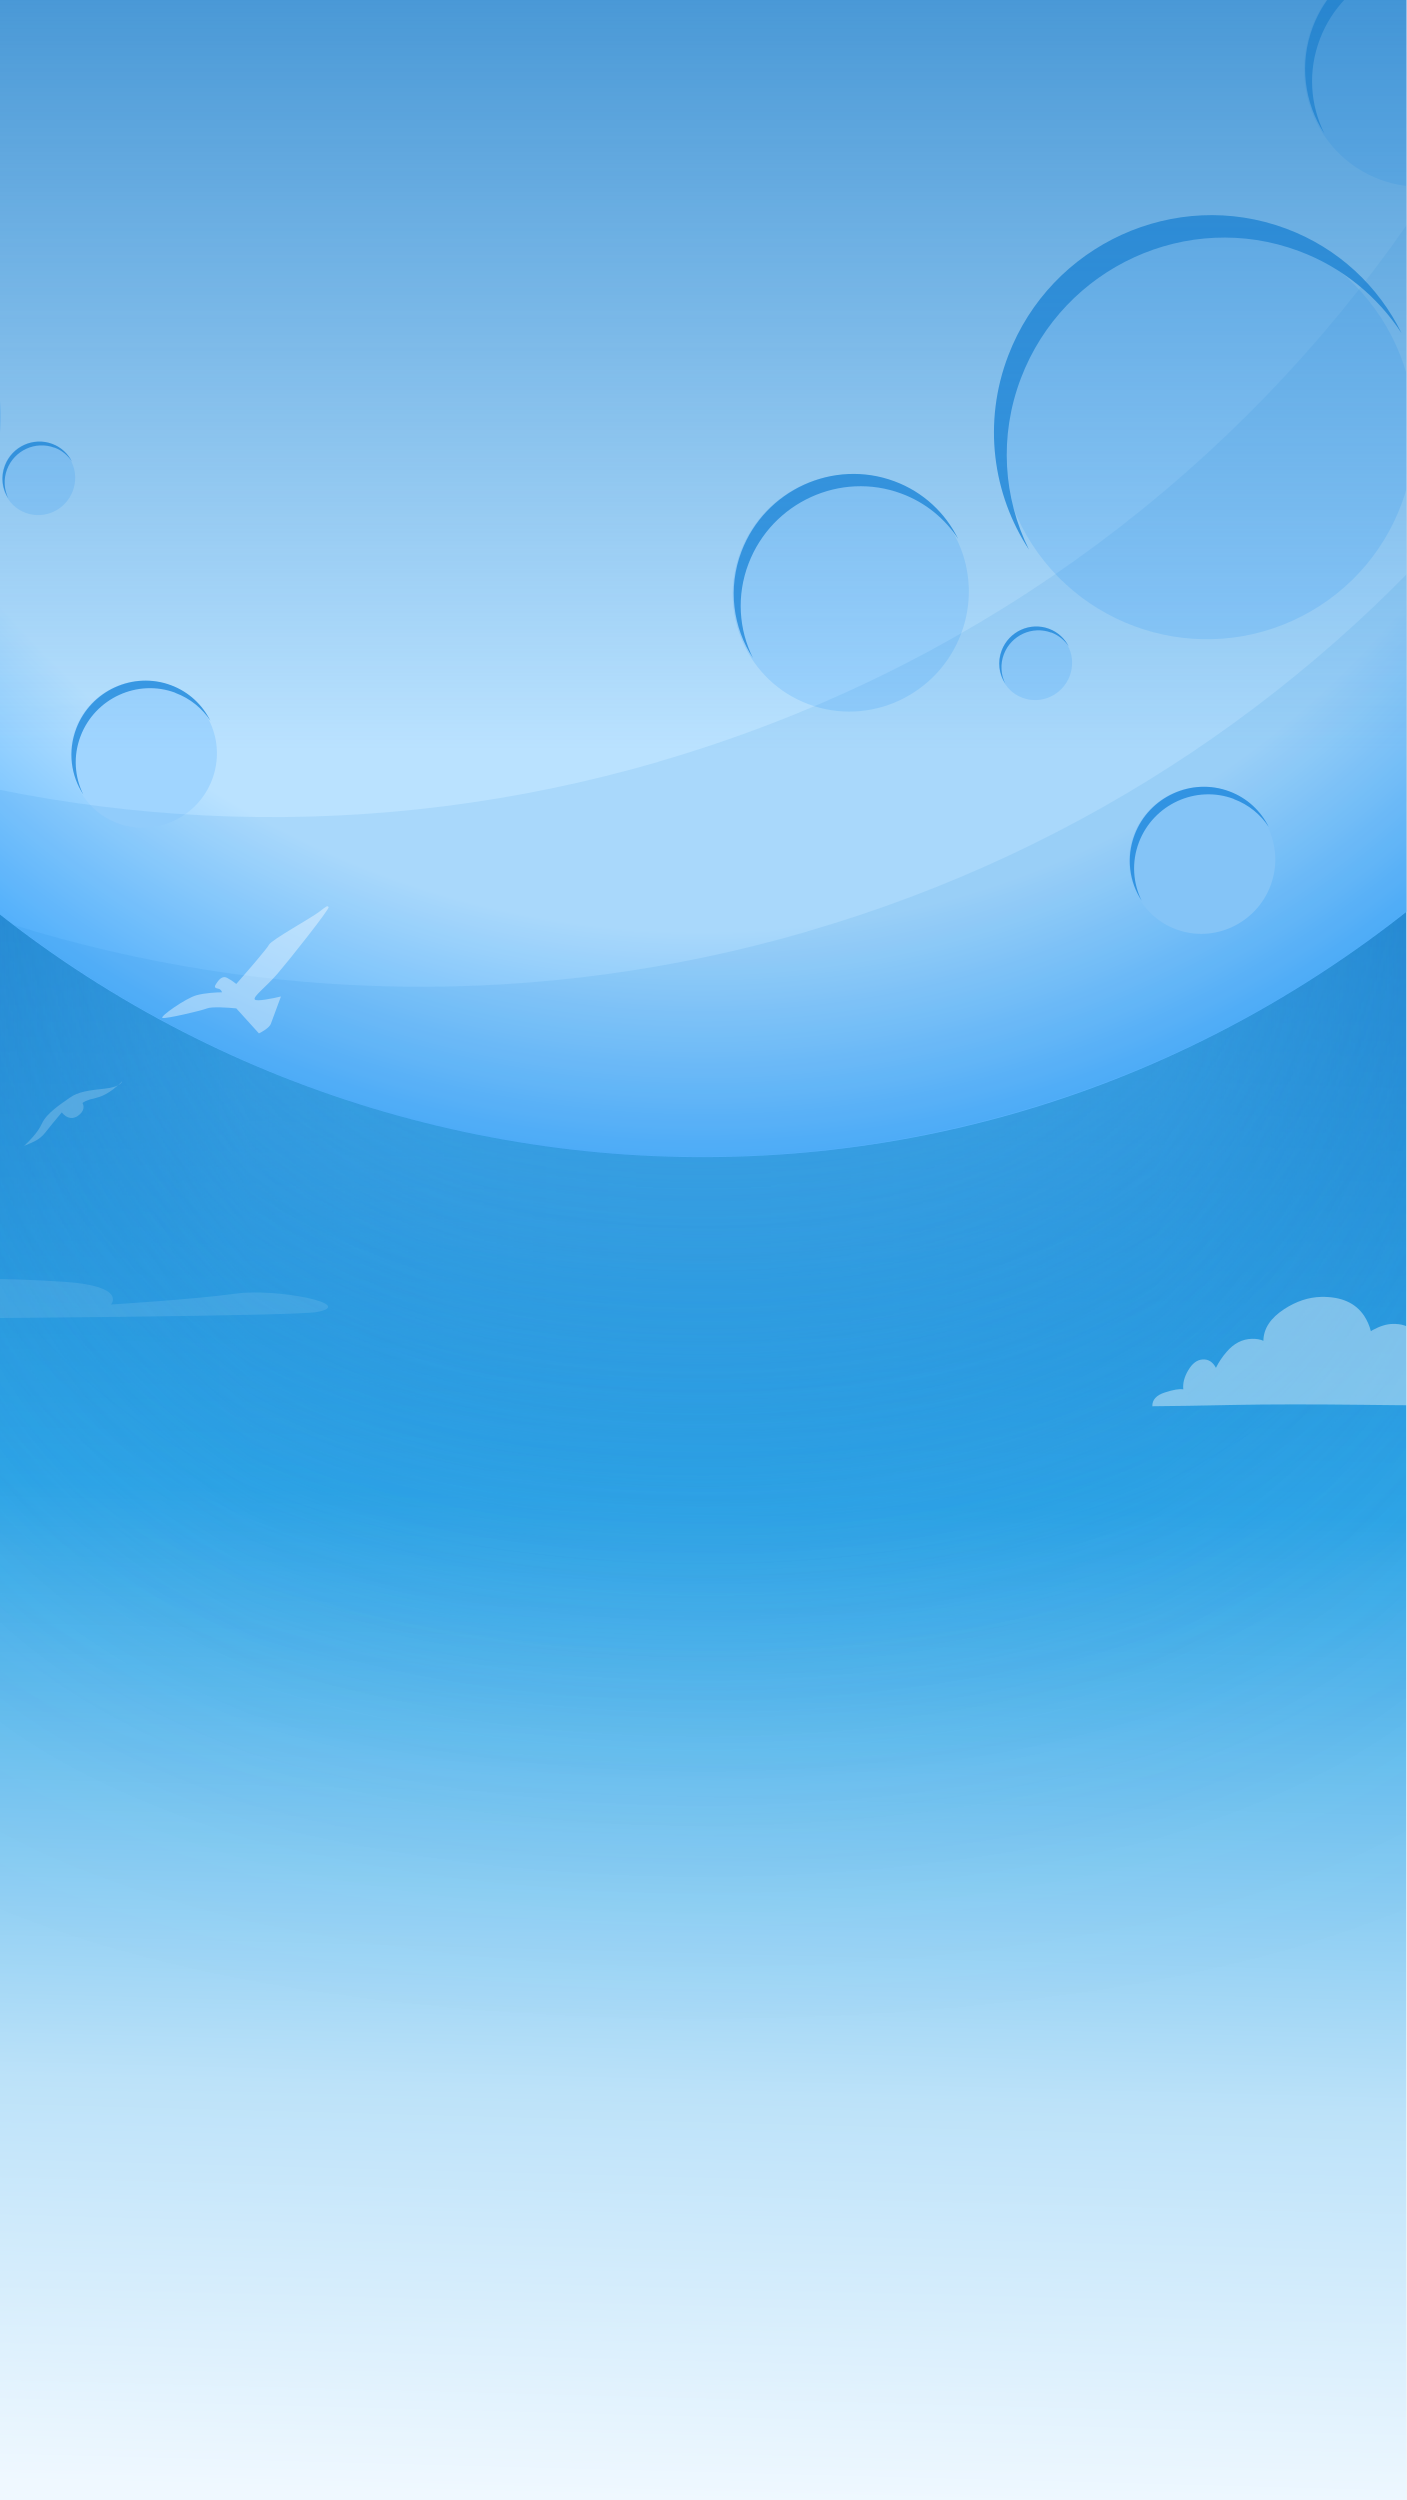
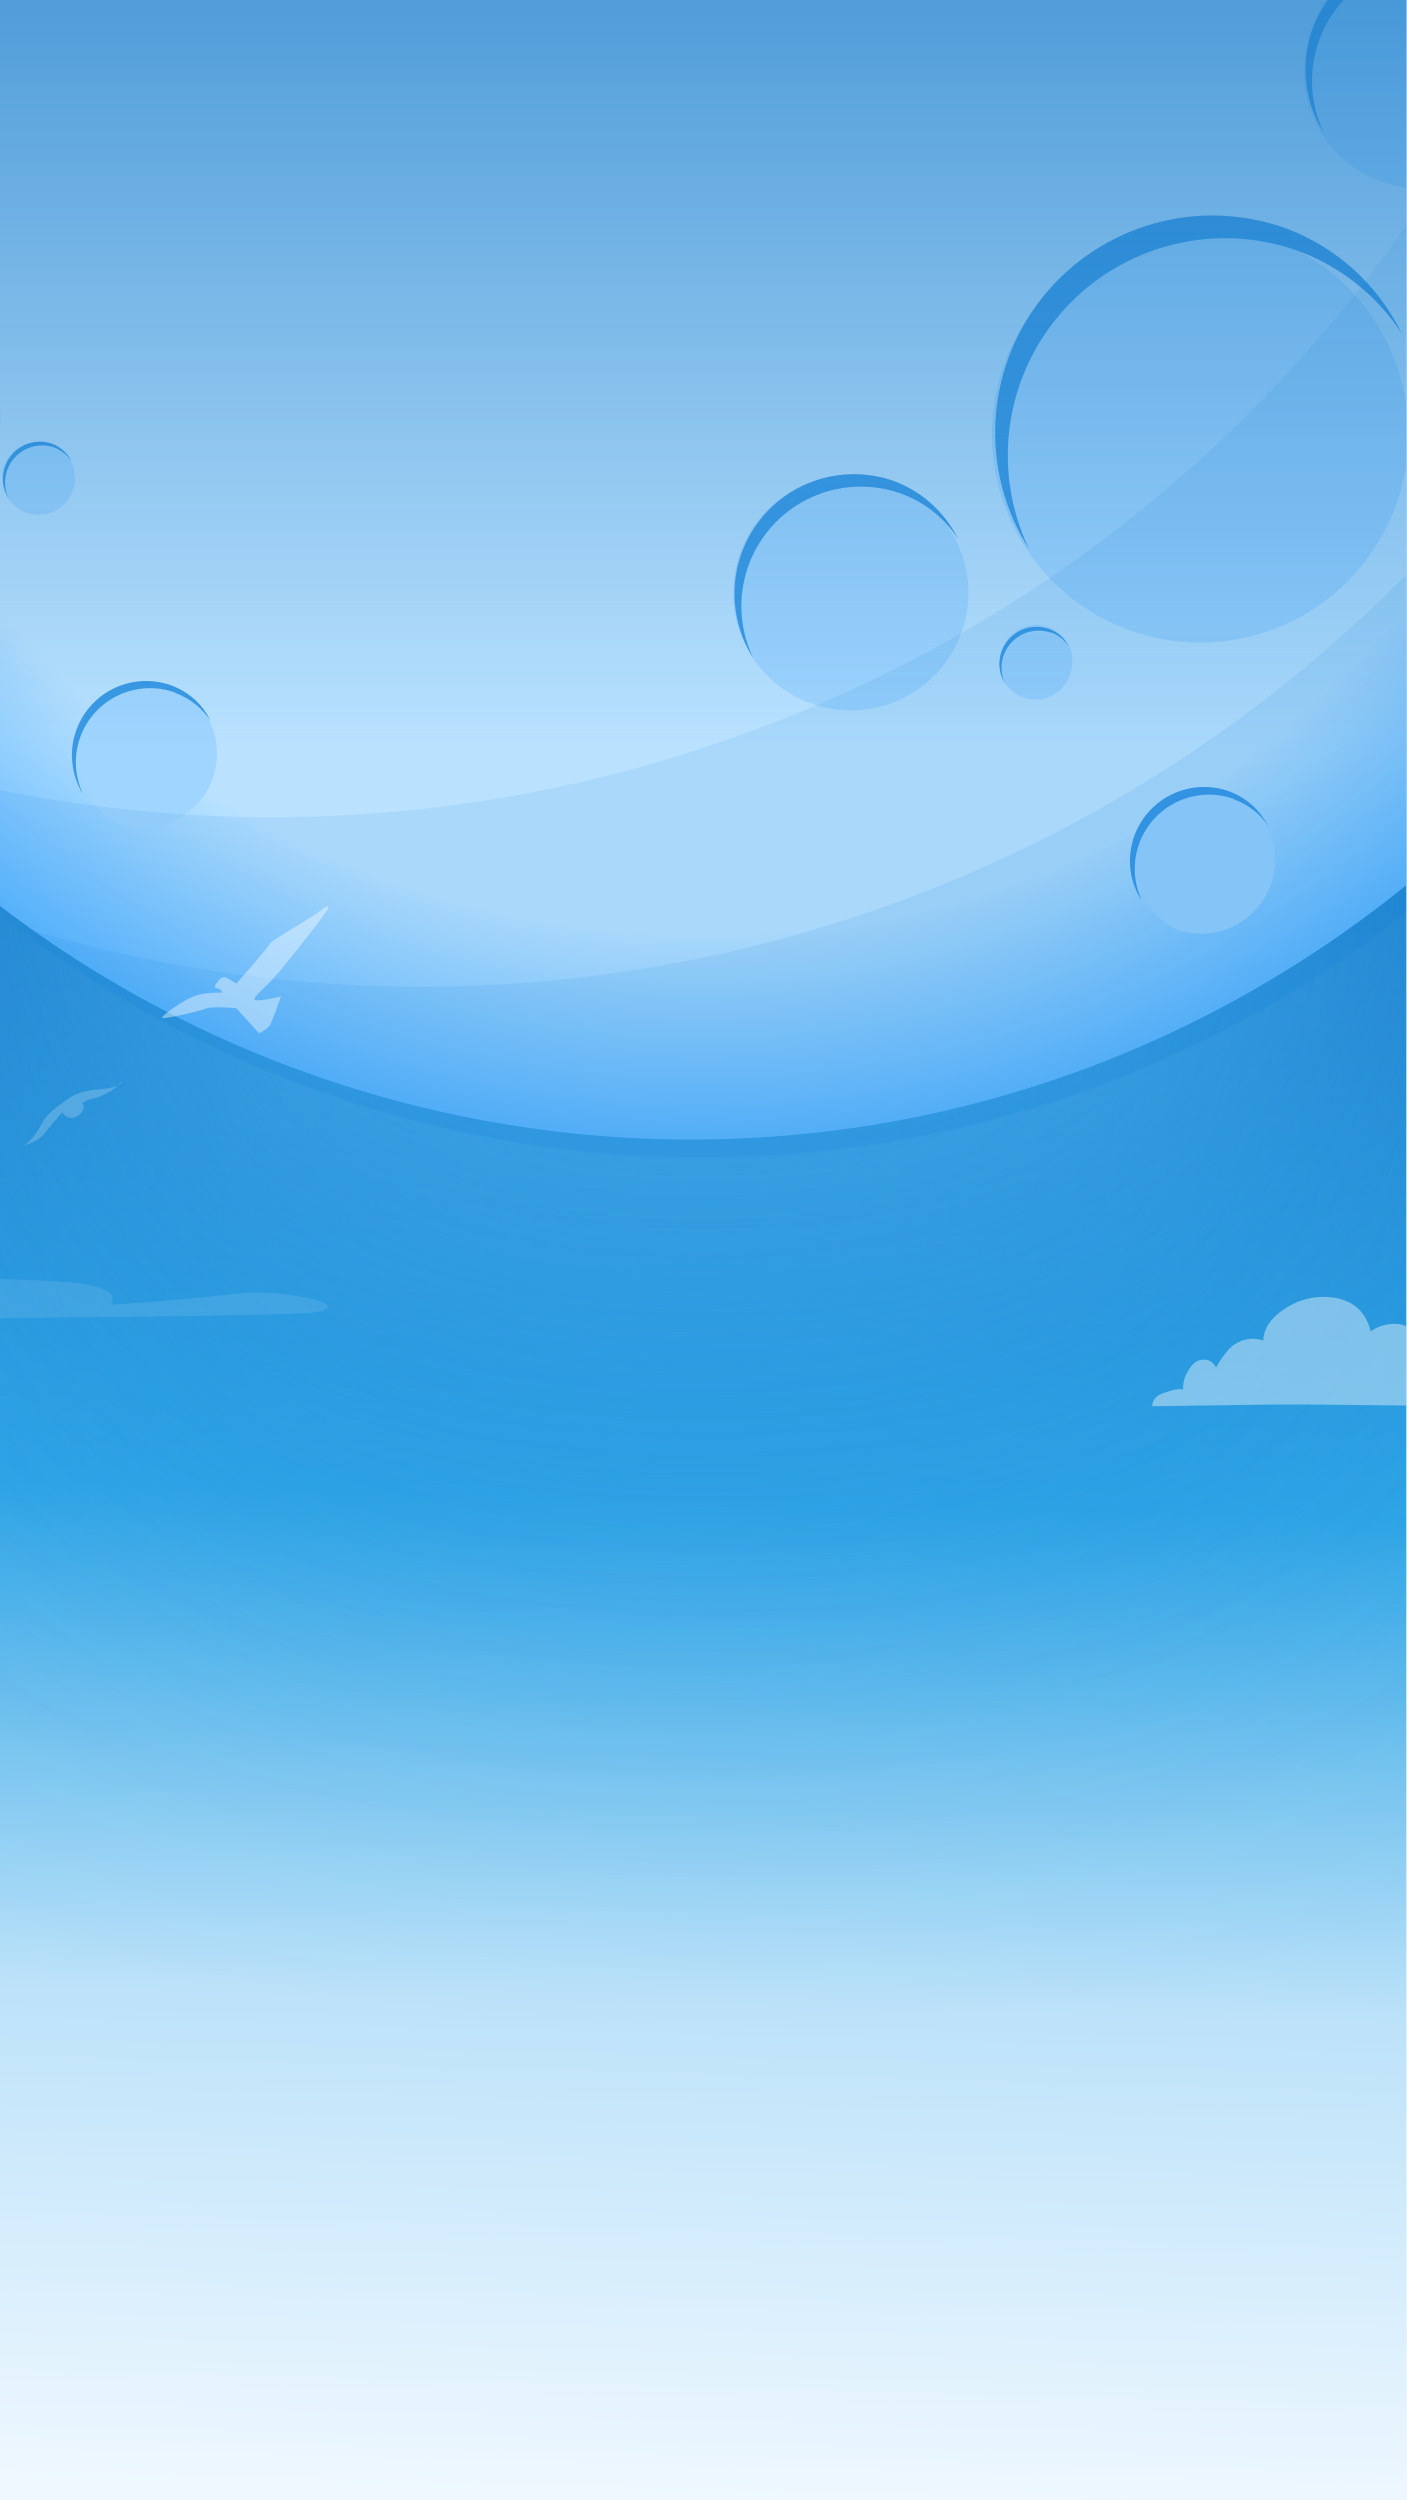
- <svg xmlns="http://www.w3.org/2000/svg" width="360" height="640" viewBox="0 0 360 640" fill="none">
-   <g clip-path="url(#clip0_6159_68910)">
-     <rect width="360" height="640" fill="white" />
-     <rect width="360" height="640" fill="url(#paint0_linear_6159_68910)" />
-     <g opacity="0.8" filter="url(#filter0_f_6159_68910)">
-       <path d="M475.621 -186.008C369.784 -349.48 151.465 -396.202 -12.007 -290.364C-175.479 -184.526 -222.2 33.793 -116.363 197.264C-10.525 360.736 207.794 407.458 371.266 301.62C534.737 195.783 581.459 -22.536 475.621 -186.008Z" fill="#0284D8" />
+ <svg xmlns="http://www.w3.org/2000/svg" fill="none" viewBox="0 0 360 640">
+   <g clip-path="url(#a)">
+     <path fill="#fff" d="M0 0h360v640H0z" />
+     <path fill="url(#b)" d="M0 0h360v640H0z" />
+     <g filter="url(#c)" opacity=".8">
+       <path fill="#0284D8" d="M475.6-186a352.6 352.6 0 1 0-592 383.3 352.6 352.6 0 0 0 592-383.3Z" />
    </g>
-     <g opacity="0.4" filter="url(#filter1_f_6159_68910)">
-       <path d="M446.61 -167.226C351.146 -314.676 154.224 -356.818 6.774 -261.354C-140.676 -165.889 -182.819 31.032 -87.354 178.482C8.111 325.933 205.032 368.075 352.482 272.611C499.932 177.146 542.075 -19.776 446.61 -167.226Z" fill="#B0E0FF" />
+     <g filter="url(#d)" opacity=".4">
+       <path fill="#B0E0FF" d="M446.6-167.2a318 318 0 1 0-534 345.7 318 318 0 0 0 534-345.7Z" />
    </g>
-     <path d="M423.545 -152.292C336.328 -287.003 156.419 -325.505 21.708 -238.288C-113.003 -151.071 -151.504 28.837 -64.287 163.548C22.93 298.259 202.838 336.761 337.549 249.544C472.26 162.327 510.762 -17.581 423.545 -152.292Z" fill="url(#paint1_radial_6159_68910)" />
-     <path d="M333.342 157.712C307.21 171.199 275.073 160.928 261.563 134.772C248.053 108.616 258.286 76.48 284.419 62.993C310.552 49.507 342.688 59.777 356.198 85.933C369.708 112.089 359.475 144.225 333.342 157.712Z" fill="#A0D5FF" />
-     <path d="M332.472 64.253C304.096 53.695 272.275 68.271 261.383 96.756C255.658 111.73 256.895 127.513 263.41 140.697C254.136 126.524 251.533 108.229 258.115 91.014C269.019 62.496 300.861 47.965 329.204 58.511C342.681 63.526 352.918 73.345 358.798 85.29C352.69 75.969 343.719 68.438 332.472 64.253Z" fill="#3A99E4" />
-     <path d="M-1.887 118.305C-8.265 135.067 -26.889 143.62 -43.484 137.409C-60.079 131.198 -68.361 112.574 -61.983 95.811C-55.604 79.049 -36.981 70.496 -20.386 76.707C-3.79 82.918 4.492 101.542 -1.887 118.305Z" fill="#A0D5FF" />
-     <path d="M-18.12 80.007C-34.765 73.814 -53.42 82.344 -59.816 99.071C-63.169 107.841 -62.438 117.129 -58.635 124.851C-64.066 116.56 -65.596 105.788 -61.746 95.719C-55.35 78.991 -36.695 70.462 -20.05 76.655C-12.132 79.601 -6.137 85.356 -2.684 92.355C-6.283 86.897 -11.527 82.46 -18.12 80.007Z" fill="#3A99E4" />
-     <path d="M273.837 173.076C275.696 168.191 273.294 162.79 268.458 160.98C263.622 159.17 258.221 161.651 256.362 166.535C254.504 171.42 256.905 176.821 261.741 178.631C266.578 180.441 271.978 177.961 273.837 173.076Z" fill="#A0D5FF" />
-     <path d="M269.112 161.952C264.264 160.148 258.851 162.623 256.988 167.495C256.02 170.029 256.237 172.744 257.341 174.973C255.752 172.563 255.324 169.436 256.441 166.513C258.304 161.64 263.717 159.165 268.565 160.969C270.86 161.823 272.613 163.514 273.618 165.52C272.561 163.94 271.064 162.641 269.125 161.919L269.112 161.952Z" fill="#3A99E4" />
-     <path d="M18.624 125.723C20.483 120.838 18.081 115.438 13.245 113.627C8.409 111.817 3.008 114.298 1.15 119.182C-0.709 124.067 1.693 129.468 6.529 131.278C11.365 133.088 16.765 130.608 18.624 125.723Z" fill="#A0D5FF" />
-     <path d="M13.931 114.613C9.083 112.809 3.67 115.284 1.807 120.156C0.838 122.69 1.055 125.405 2.16 127.634C0.57 125.224 0.142 122.097 1.26 119.173C3.122 114.301 8.536 111.826 13.383 113.63C15.678 114.484 17.431 116.175 18.436 118.181C17.379 116.601 15.882 115.302 13.943 114.58L13.931 114.613Z" fill="#3A99E4" />
-     <path d="M54.287 199.611C57.992 189.874 53.169 179.028 43.529 175.42C33.889 171.812 23.043 176.793 19.338 186.53C15.633 196.267 20.456 207.113 30.096 210.721C39.736 214.329 50.582 209.348 54.287 199.611Z" fill="#A0D5FF" />
-     <path d="M44.882 177.344C35.218 173.749 24.347 178.719 20.634 188.431C18.684 193.531 19.098 198.916 21.327 203.419C18.149 198.6 17.292 192.345 19.527 186.498C23.24 176.786 34.111 171.816 43.775 175.411C48.364 177.119 51.85 180.457 53.867 184.547C51.798 181.365 48.715 178.808 44.901 177.389L44.882 177.344Z" fill="#3A99E4" />
-     <path d="M325.23 226.784C328.936 217.047 324.112 206.202 314.472 202.594C304.833 198.986 293.987 203.967 290.282 213.704C286.576 223.441 291.4 234.286 301.04 237.894C310.68 241.502 321.525 236.521 325.23 226.784Z" fill="#A0D5FF" />
-     <path d="M315.825 204.518C306.161 200.922 295.29 205.893 291.577 215.605C289.627 220.704 290.042 226.09 292.27 230.592C289.092 225.774 288.235 219.518 290.47 213.672C294.183 203.96 305.055 198.989 314.718 202.585C319.307 204.293 322.793 207.631 324.811 211.72C322.742 208.539 319.658 205.982 315.845 204.563L315.825 204.518Z" fill="#3A99E4" />
-     <path d="M246.006 162.334C240.017 178.071 222.532 186.101 206.952 180.27C191.372 174.438 183.596 156.954 189.585 141.217C195.573 125.479 213.058 117.449 228.638 123.281C244.218 129.112 251.994 146.597 246.006 162.334Z" fill="#A0D5FF" />
-     <path d="M230.78 126.364C215.17 120.555 197.633 128.574 191.634 144.262C188.48 152.512 189.151 161.184 192.756 168.461C187.652 160.663 186.222 150.596 189.848 141.112C195.847 125.424 213.384 117.405 228.995 123.213C236.428 125.979 242.045 131.371 245.286 137.957C241.936 132.815 236.986 128.673 230.78 126.364Z" fill="#3A99E4" />
-     <path d="M392.293 28.009C386.304 43.746 368.82 51.776 353.239 45.945C337.659 40.113 329.884 22.628 335.872 6.891C341.86 -8.846 359.345 -16.876 374.925 -11.044C390.505 -5.213 398.281 12.272 392.293 28.009Z" fill="#A0D5FF" />
-     <path d="M377.054 -7.931C361.443 -13.739 343.906 -5.721 337.908 9.967C334.753 18.217 335.425 26.889 339.029 34.166C333.926 26.368 332.496 16.301 336.122 6.817C342.12 -8.871 359.658 -16.889 375.268 -11.081C382.701 -8.315 388.319 -2.923 391.56 3.662C388.21 -1.48 383.259 -5.622 377.054 -7.931Z" fill="#3A99E4" />
-     <path opacity="0.1" d="M168.577 195.02C95.707 216.21 21.509 212.883 -45.174 189.929C26.375 277.014 145.465 318.017 260.546 284.56C414.664 239.773 503.278 78.527 458.459 -75.581C450.437 -103.193 438.61 -128.659 423.845 -151.67C426.859 4.403 325.634 149.33 168.567 194.988L168.577 195.02Z" fill="#0D7CD8" />
-     <path opacity="0.1" d="M206.704 238.462C137.69 258.512 67.506 256.606 3.633 236.838C74.398 290.647 168.835 311.422 260.743 284.674C412.519 240.544 500.679 83.484 460.511 -68.476C447.3 71.923 350.328 196.672 206.695 238.43L206.704 238.462Z" fill="#0D7CD8" />
-     <rect width="360" height="192" fill="url(#paint2_linear_6159_68910)" />
-     <path opacity="0.4" d="M68.875 241.832C68.387 242.808 63.081 248.947 60.489 251.895C60.184 251.641 59.3 250.98 58.202 250.37C56.83 249.608 55.915 250.98 55.305 251.895C54.696 252.81 55.153 252.962 55.915 253.115C56.525 253.237 56.779 253.775 56.83 254.03C55.559 254.03 52.469 254.182 50.274 254.792C47.53 255.554 40.821 260.281 41.583 260.586C42.346 260.89 51.494 258.756 53.018 258.146C54.238 257.658 58.507 257.943 60.489 258.146L66.283 264.55C67.147 264.143 68.966 263.086 69.332 262.11C69.698 261.134 71.213 257.028 71.924 255.097C69.84 255.605 65.582 256.469 65.216 255.859C64.758 255.097 68.112 252.657 71.009 249.303C73.906 245.949 84.426 232.684 84.121 232.227C83.817 231.769 83.664 231.922 81.682 233.447C79.7 234.971 69.485 240.613 68.875 241.832Z" fill="white" />
-     <path opacity="0.2" d="M10.679 287.726C11.927 284.919 15.67 282.579 17.853 281.02C20.037 279.46 22.688 279.148 26.899 278.68C28.494 278.503 29.546 278.179 30.217 277.837C30.653 277.447 31.011 277.089 31.266 276.809C31.239 277.055 30.963 277.457 30.217 277.837C28.873 279.04 26.788 280.549 24.716 281.02C21.971 281.644 21.18 282.215 21.128 282.423C21.492 282.995 21.752 284.451 19.881 285.699C18.009 286.946 16.398 285.595 15.826 284.763C14.734 286.062 12.363 288.911 11.615 289.91C9.977 292.093 7.662 292.628 6.153 293.363C7.356 292.294 9.723 289.877 10.679 287.726Z" fill="white" />
-     <path opacity="0.1" d="M-209.971 337.525C-213.316 338.56 70.681 337.855 81.14 335.879C91.6 333.903 70.776 329.715 60.316 331.174C49.858 332.632 28.421 333.95 28.421 333.95C28.421 333.95 32.567 329.292 16.737 328.163C0.907 327.034 -16.619 327.363 -16.619 327.363C-16.619 327.363 -17.326 322.8 -27.314 321.2C-37.302 319.6 -45.169 321.859 -45.169 321.859C-45.169 321.859 -47.195 311.414 -67.548 312.026C-87.901 312.637 -100.15 323.741 -100.15 323.741C-100.15 323.741 -106.511 323.458 -113.059 325.105C-119.608 326.752 -122.058 329.857 -122.058 329.857C-122.058 329.857 -124.885 321.953 -137.228 322.753C-149.572 323.552 -154.236 331.927 -154.236 331.927C-154.236 331.927 -192.162 332.021 -209.971 337.525Z" fill="white" />
-     <path opacity="0.4" d="M402.432 358.389C402.432 358.935 402.765 359.265 403.43 359.378L403.997 359.238H409.582C410.324 359.108 410.695 358.757 410.695 358.195C410.695 356.763 409.315 356.244 406.561 356.638C405.514 356.79 404.565 357.044 403.708 357.4C402.852 357.757 402.427 358.087 402.427 358.389M378.625 343.532C378.625 341.705 378.33 340.17 377.741 338.927C376.563 336.457 374.371 335.252 371.153 335.311C368.873 335.371 366.686 336.16 364.597 337.684C363.359 338.57 362.437 339.559 361.832 340.651C360.539 339.446 358.783 338.873 356.558 338.927C354.998 338.943 353.269 339.473 351.371 340.511C351.218 340.603 351.076 340.7 350.945 340.792C350.602 339.419 350.034 338.106 349.233 336.863C347.007 333.528 343.342 331.912 338.226 332.004C335.014 332.079 331.867 333.117 328.791 335.111C325.256 337.408 323.467 340.122 323.429 343.245C322.649 342.889 321.678 342.721 320.522 342.737C318.03 342.791 315.853 343.916 313.994 346.099C312.87 347.396 311.97 348.753 311.283 350.169C310.465 348.645 309.336 347.926 307.89 348.023C306.445 348.099 305.202 349.039 304.154 350.85C303.167 352.525 302.758 354.136 302.927 355.682C301.956 355.492 300.38 355.757 298.193 356.471C296.006 357.184 294.942 358.362 295.002 360C300.249 359.962 307.28 359.849 316.099 359.66C324.896 359.492 335.772 359.481 348.714 359.632C361.641 359.8 371.856 359.832 379.361 359.719C386.866 359.605 393.509 359.503 399.29 359.405C400.24 357.73 399.841 356.579 398.091 355.957C396.34 355.32 395.184 355.13 394.611 355.395C394.076 355.638 393.804 355.763 393.782 355.763C393.705 355.763 393.651 355.752 393.613 355.736V355.676C393.536 354.698 393.346 353.849 393.04 353.136C392.467 351.725 391.338 351.039 389.648 351.071C388.524 351.088 387.624 351.38 386.937 351.947C386.768 350.763 386.441 349.726 385.966 348.839C384.75 346.58 382.623 345.478 379.579 345.537C379.198 345.515 378.827 345.537 378.467 345.591C378.559 345.007 378.608 344.321 378.608 343.527M416.798 359.011C416.929 358.881 417 358.67 417 358.389C417 357.768 416.438 357.411 415.32 357.314C414.197 357.222 413.64 357.579 413.64 358.389C413.64 358.616 413.689 358.795 413.782 358.924C414.028 359.227 414.54 359.378 415.32 359.378C416.1 359.378 416.558 359.254 416.804 359.011H416.798Z" fill="white" />
+     <path fill="url(#e)" d="M423.5-152.3A290.6 290.6 0 1 0-64.3 163.5a290.6 290.6 0 0 0 487.8-315.8Z" />
+     <path fill="#A0D5FF" d="M333.3 157.7A53.3 53.3 0 1 1 284.5 63a53.3 53.3 0 0 1 48.8 94.7Z" />
+     <path fill="#3A99E4" d="M332.5 64.3a55.6 55.6 0 0 0-69 76.4 55.6 55.6 0 0 1 65.8-82.2 53.8 53.8 0 0 1 29.5 26.8 53.8 53.8 0 0 0-26.3-21Z" />
+     <path fill="#A0D5FF" d="M-1.9 118.3A32 32 0 1 1-62 95.8a32 32 0 1 1 60.1 22.5Z" />
+     <path fill="#A0D5FF" d="M273.8 173a9.3 9.3 0 1 0-17.4-6.5 9.3 9.3 0 1 0 17.4 6.6Z" />
+     <path fill="#3A99E4" d="M269.1 162a9.5 9.5 0 0 0-11.8 13 9.5 9.5 0 0 1 11.2-14c2.4.8 4.1 2.5 5.1 4.5a9.3 9.3 0 0 0-4.5-3.6Z" />
+     <path fill="#A0D5FF" d="M18.6 125.7a9.3 9.3 0 1 0-17.5-6.5 9.3 9.3 0 1 0 17.5 6.5Z" />
+     <path fill="#3A99E4" d="M14 114.6a9.5 9.5 0 0 0-11.8 13 9.5 9.5 0 0 1 11.2-14c2.3.9 4 2.6 5 4.6a9.3 9.3 0 0 0-4.5-3.6Z" />
+     <path fill="#A0D5FF" d="M54.3 199.6a18.7 18.7 0 0 0-10.8-24.2 19 19 0 0 0-13.4 35.3 19 19 0 0 0 24.2-11Z" />
+     <path fill="#3A99E4" d="M44.9 177.3a19 19 0 0 0-23.6 26.1 19 19 0 0 1 22.4-28c4.7 1.7 8.2 5 10.2 9.1-2.1-3.1-5.2-5.7-9-7.1Z" />
+     <path fill="#A0D5FF" d="M325.2 226.8a18.7 18.7 0 0 0-10.7-24.2 19 19 0 0 0-13.5 35.3 19 19 0 0 0 24.2-11.1Z" />
+     <path fill="#3A99E4" d="M315.8 204.5a19 19 0 0 0-23.5 26c-3.2-4.7-4-11-1.8-16.8a19 19 0 0 1 24.2-11.1c4.6 1.7 8 5 10.1 9.1-2-3.2-5.1-5.7-9-7.1Z" />
+     <path fill="#A0D5FF" d="M246 162.3a30.1 30.1 0 1 1-56.4-21.1 30.1 30.1 0 1 1 56.4 21.1Z" />
+     <path fill="#3A99E4" d="M230.8 126.4a30.6 30.6 0 0 0-38 42 30.6 30.6 0 0 1 36.2-45.2c7.4 2.8 13 8.2 16.3 14.8a29.5 29.5 0 0 0-14.5-11.6Z" />
+     <path fill="#A0D5FF" d="M392.3 28A30.1 30.1 0 1 1 335.9 7 30.1 30.1 0 1 1 392.3 28Z" />
+     <path fill="#3A99E4" d="M377-8a30.6 30.6 0 0 0-38 42.2A30.6 30.6 0 0 1 375.2-11c7.5 2.7 13.1 8 16.4 14.7A29.5 29.5 0 0 0 377-8Z" />
+     <path fill="#0D7CD8" d="M168.6 195a352.3 352.3 0 0 1-213.8-5 290.6 290.6 0 0 0 469-341.7c3 156.1-98.2 301-255.2 346.7Z" opacity=".1" />
+     <path fill="#0D7CD8" d="M206.7 238.5c-69 20-139.2 18.1-203-1.7A290.5 290.5 0 0 0 460.5-68.5a354.2 354.2 0 0 1-253.9 307Z" opacity=".1" />
+     <path fill="url(#f)" d="M0 0h360v192H0z" />
+     <path fill="#fff" d="M68.9 241.8c-.5 1-5.8 7.1-8.4 10l-2.3-1.4c-1.4-.8-2.3.6-2.9 1.5-.6 1-.1 1 .6 1.2.6.1.9.7 1 1-1.3 0-4.4 0-6.6.7-2.8.8-9.5 5.5-8.7 5.8.7.3 9.9-1.8 11.4-2.5 1.2-.4 5.5-.2 7.5 0l5.8 6.4c.8-.4 2.7-1.4 3-2.4.4-1 2-5 2.6-7-2 .5-6.3 1.4-6.7.8-.4-.8 3-3.2 5.8-6.6 3-3.4 13.4-16.6 13.1-17-.3-.5-.4-.4-2.4 1.1-2 1.6-12.2 7.2-12.8 8.4Z" opacity=".4" />
+     <path fill="#fff" d="M10.7 287.7c1.2-2.8 5-5.1 7.2-6.7 2.1-1.5 4.8-1.9 9-2.3 1.6-.2 2.6-.5 3.3-.9l1-1c0 .3-.2.7-1 1a13.7 13.7 0 0 1-5.5 3.2c-2.7.6-3.5 1.2-3.6 1.4.4.6.7 2-1.2 3.3-1.9 1.2-3.5-.1-4-1l-4.3 5.2c-1.6 2.2-4 2.7-5.4 3.5a20 20 0 0 0 4.5-5.7Z" opacity=".2" />
+     <path fill="#fff" d="M-210 337.5c-3.3 1 280.7.4 291.1-1.6 10.5-2-10.3-6.2-20.8-4.7a588 588 0 0 1-31.9 2.8s4.2-4.7-11.7-5.8c-15.8-1.2-33.3-.8-33.3-.8s-.7-4.6-10.7-6.2c-10-1.6-17.9.7-17.9.7s-2-10.5-22.3-9.9a54 54 0 0 0-32.7 11.7s-6.3-.2-12.9 1.4c-6.5 1.7-9 4.8-9 4.8s-2.8-8-15.1-7.1c-12.4.8-17 9.1-17 9.1s-38 .1-55.8 5.6Z" opacity=".1" />
+     <path fill="#fff" d="M402.4 358.4c0 .5.4.9 1 1l.6-.2h5.6c.7 0 1-.4 1-1 0-1.4-1.3-2-4-1.6-1 .2-2 .4-2.9.8-.8.4-1.3.7-1.3 1m-23.8-14.9c0-1.8-.3-3.3-.9-4.6-1.1-2.4-3.3-3.6-6.5-3.6-2.3 0-4.5.9-6.6 2.4a9.2 9.2 0 0 0-2.8 3 7.2 7.2 0 0 0-5.2-1.8 11.2 11.2 0 0 0-5.7 1.9 13 13 0 0 0-1.7-4c-2.2-3.3-5.9-4.9-11-4.8a18 18 0 0 0-9.4 3.1c-3.5 2.3-5.3 5-5.4 8.1-.8-.3-1.7-.5-2.9-.5a8.6 8.6 0 0 0-6.5 3.4c-1.1 1.3-2 2.7-2.7 4-.8-1.5-2-2.2-3.4-2-1.5 0-2.7 1-3.7 2.8a7.8 7.8 0 0 0-1.3 4.8c-1-.2-2.5 0-4.7.8-2.2.7-3.3 1.9-3.2 3.5l21.1-.3c8.8-.2 19.7-.2 32.6 0a1158 1158 0 0 0 50.6-.3c1-1.7.5-2.8-1.2-3.4-1.8-.7-3-.9-3.5-.6l-.8.4h-.2v-.1a8 8 0 0 0-.6-2.6c-.5-1.4-1.7-2-3.4-2-1 0-2 .3-2.7.8a9.3 9.3 0 0 0-1-3c-1.1-2.3-3.3-3.4-6.3-3.4h-1.1l.1-2m38.2 15.5.2-.6c0-.6-.6-1-1.7-1-1.1-.2-1.7.2-1.7 1 0 .2 0 .4.2.5.2.3.7.5 1.5.5s1.3-.1 1.5-.4Z" opacity=".4" />
  </g>
  <defs>
-     <filter id="filter0_f_6159_68910" x="-426.625" y="-600.626" width="1212.51" height="1212.51" filterUnits="userSpaceOnUse" color-interpolation-filters="sRGB">
-       <feFlood flood-opacity="0" result="BackgroundImageFix" />
-       <feBlend mode="normal" in="SourceGraphic" in2="BackgroundImageFix" result="shape" />
-       <feGaussianBlur stdDeviation="126.8" result="effect1_foregroundBlur_6159_68910" />
-     </filter>
-     <filter id="filter1_f_6159_68910" x="-392.063" y="-566.063" width="1143.38" height="1143.38" filterUnits="userSpaceOnUse" color-interpolation-filters="sRGB">
-       <feFlood flood-opacity="0" result="BackgroundImageFix" />
-       <feBlend mode="normal" in="SourceGraphic" in2="BackgroundImageFix" result="shape" />
-       <feGaussianBlur stdDeviation="126.8" result="effect1_foregroundBlur_6159_68910" />
-     </filter>
-     <linearGradient id="paint0_linear_6159_68910" x1="183.111" y1="2.89394e-07" x2="166.295" y2="639.558" gradientUnits="userSpaceOnUse">
+     <linearGradient id="b" x1="183.1" x2="166.3" y1="0" y2="639.6" gradientUnits="userSpaceOnUse">
      <stop stop-color="#0045A2" />
-       <stop offset="0.6" stop-color="#2FA5E6" />
-       <stop offset="0.838" stop-color="#BCE2F9" />
+       <stop offset=".6" stop-color="#2FA5E6" />
+       <stop offset=".8" stop-color="#BCE2F9" />
      <stop offset="1" stop-color="#EFF8FF" />
    </linearGradient>
-     <radialGradient id="paint1_radial_6159_68910" cx="0" cy="0" r="1" gradientUnits="userSpaceOnUse" gradientTransform="translate(179.629 5.62817) rotate(-32.9205) scale(290.575)">
-       <stop offset="0.798" stop-color="#BAE2FF" />
+     <linearGradient id="f" x1="180" x2="180" y1="0" y2="192" gradientUnits="userSpaceOnUse">
+       <stop stop-color="#227FC8" stop-opacity=".7" />
+       <stop offset="1" stop-color="#227FC8" stop-opacity="0" />
+     </linearGradient>
+     <filter id="c" width="1212.5" height="1212.5" x="-426.6" y="-600.6" color-interpolation-filters="sRGB" filterUnits="userSpaceOnUse">
+       <feFlood flood-opacity="0" result="BackgroundImageFix" />
+       <feBlend in="SourceGraphic" in2="BackgroundImageFix" result="shape" />
+       <feGaussianBlur result="effect1_foregroundBlur_6159_68910" stdDeviation="126.8" />
+     </filter>
+     <filter id="d" width="1143.4" height="1143.4" x="-392.1" y="-566.1" color-interpolation-filters="sRGB" filterUnits="userSpaceOnUse">
+       <feFlood flood-opacity="0" result="BackgroundImageFix" />
+       <feBlend in="SourceGraphic" in2="BackgroundImageFix" result="shape" />
+       <feGaussianBlur result="effect1_foregroundBlur_6159_68910" stdDeviation="126.8" />
+     </filter>
+     <radialGradient id="e" cx="0" cy="0" r="1" gradientTransform="rotate(-32.9 99.3 -301.2) scale(290.575)" gradientUnits="userSpaceOnUse">
+       <stop offset=".8" stop-color="#BAE2FF" />
      <stop offset="1" stop-color="#59B5FF" />
    </radialGradient>
-     <linearGradient id="paint2_linear_6159_68910" x1="180" y1="0" x2="180" y2="192" gradientUnits="userSpaceOnUse">
-       <stop stop-color="#227FC8" stop-opacity="0.74" />
-       <stop offset="1" stop-color="#227FC8" stop-opacity="0" />
-     </linearGradient>
-     <clipPath id="clip0_6159_68910">
-       <rect width="360" height="640" fill="white" />
+     <clipPath id="a">
+       <path fill="#fff" d="M0 0h360v640H0z" />
    </clipPath>
  </defs>
</svg>
